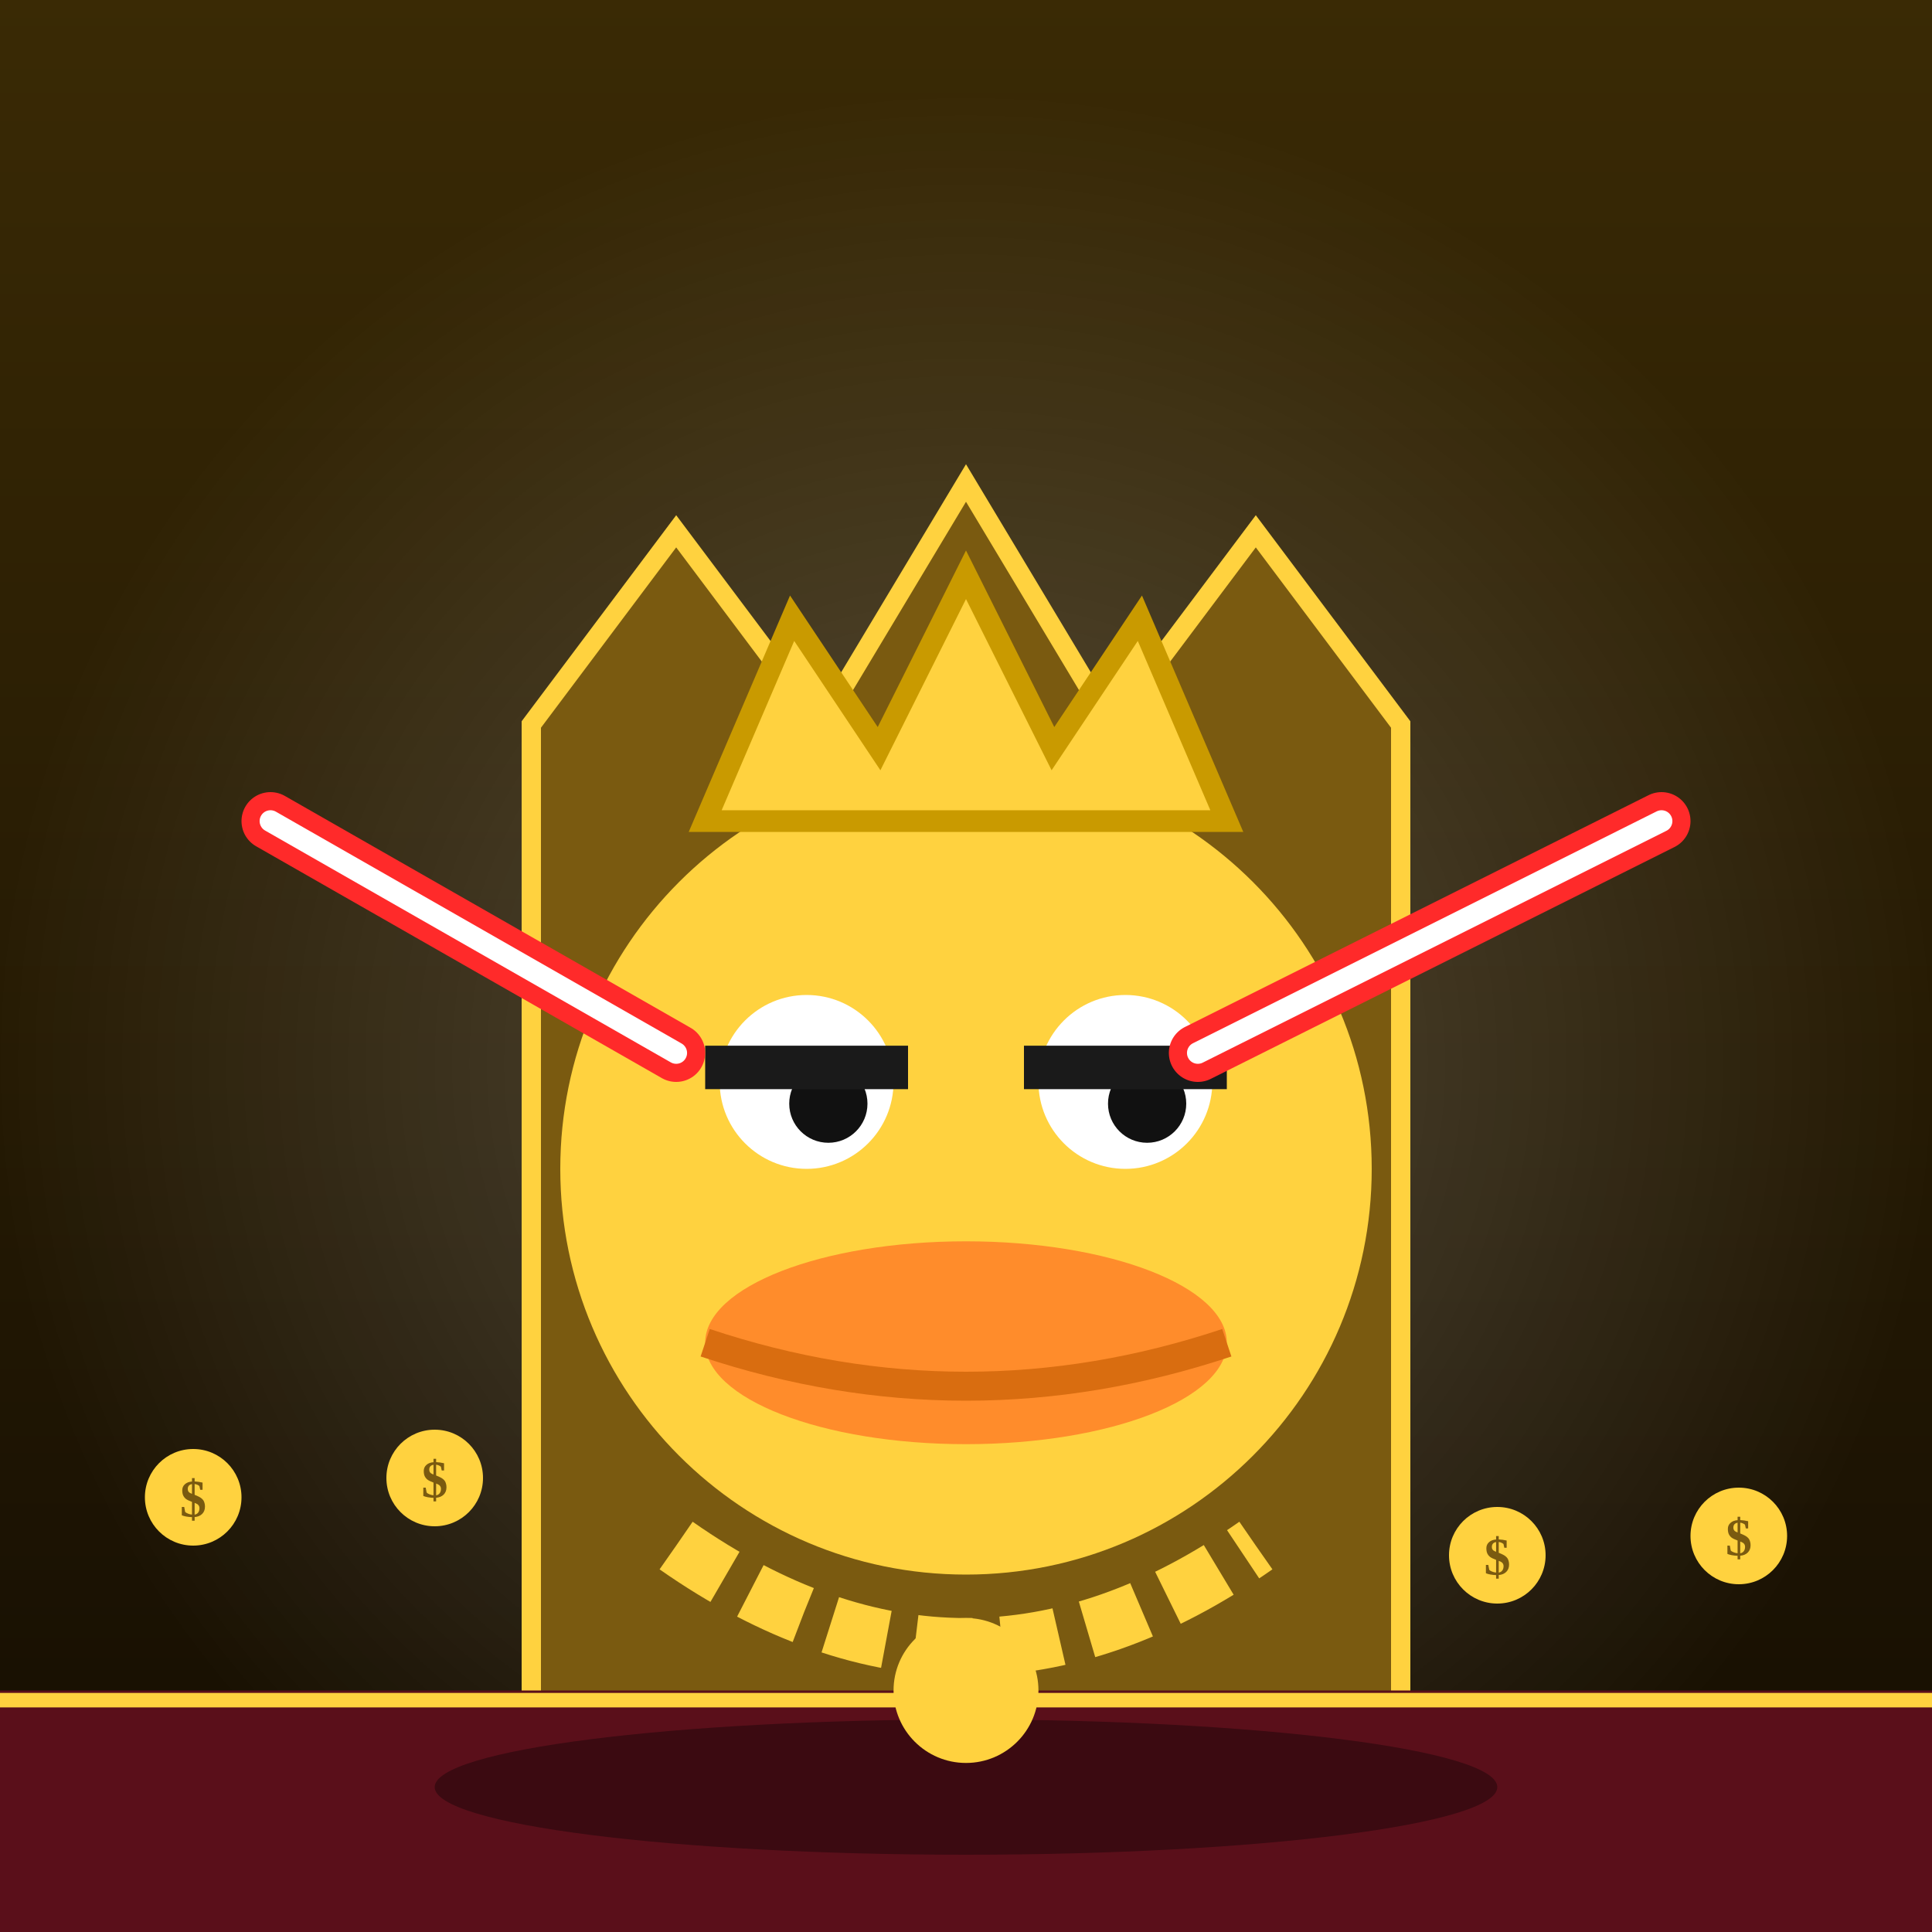
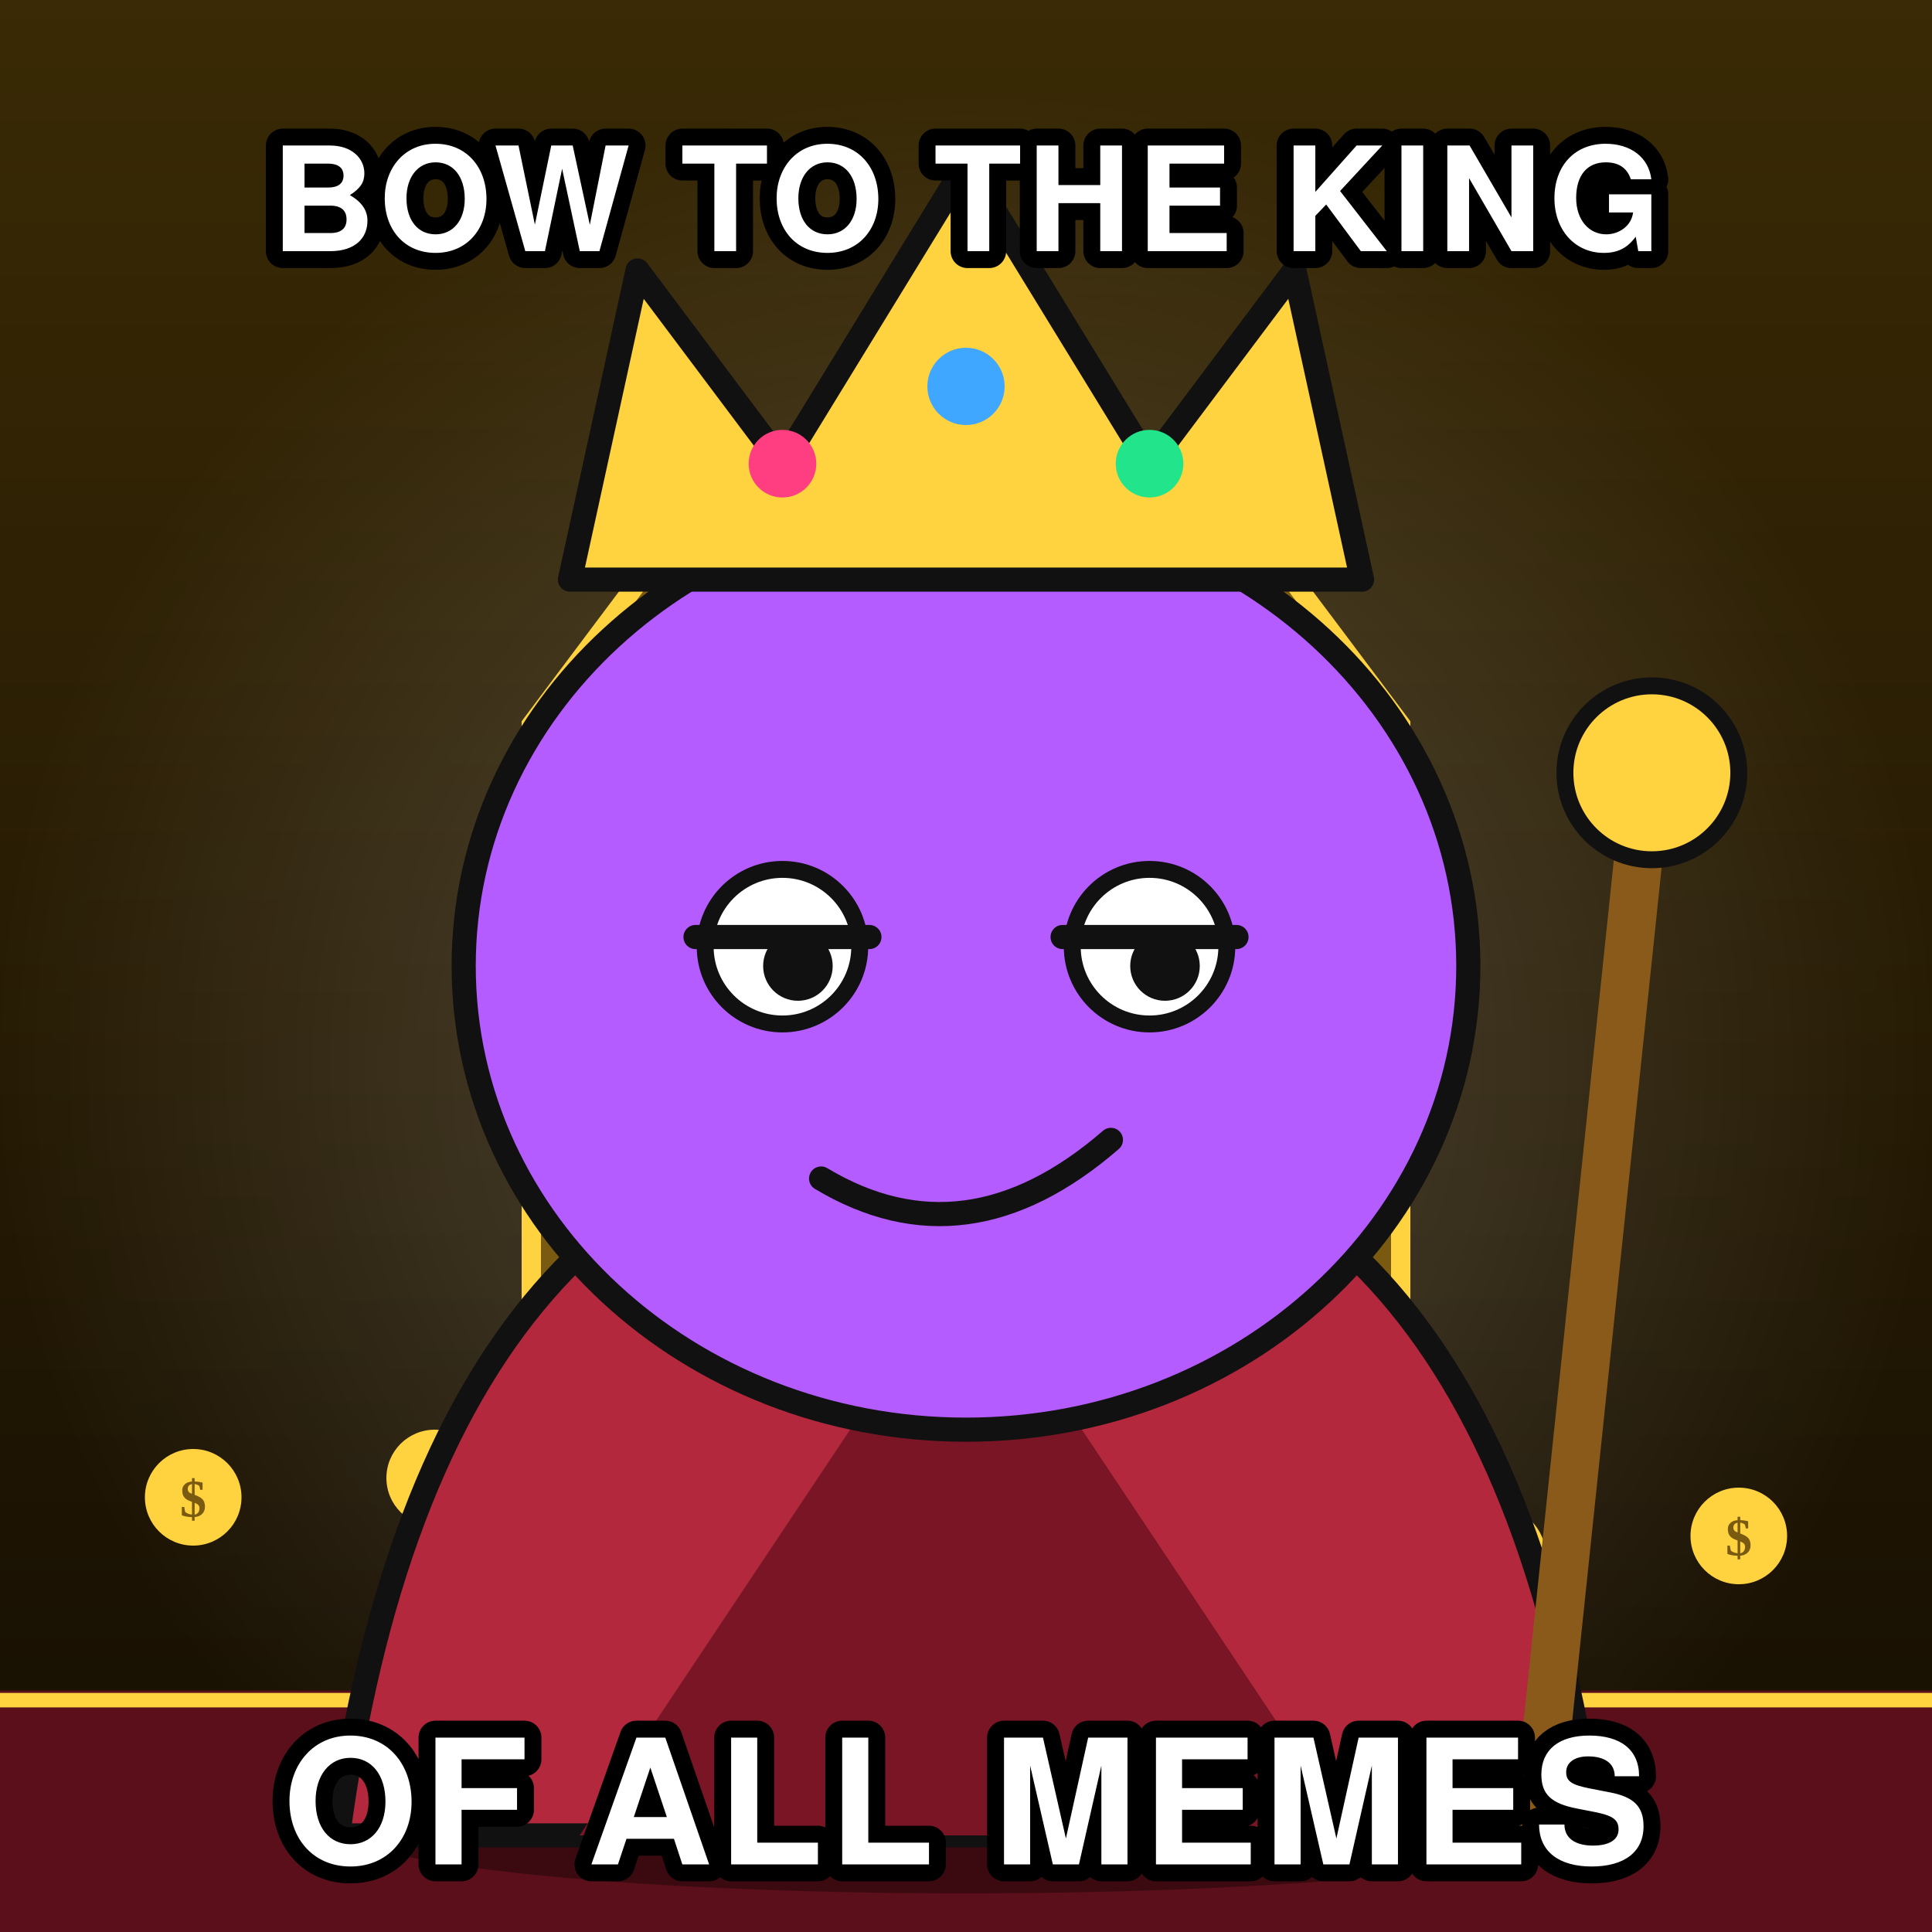
<svg xmlns="http://www.w3.org/2000/svg" viewBox="0 0 400 400">
  <defs>
    <linearGradient id="sky" x1="0" y1="0" x2="0" y2="1">
      <stop offset="0" stop-color="#3a2a05" />
      <stop offset="1" stop-color="#140d02" />
    </linearGradient>
    <radialGradient id="glow" cx="50%" cy="55%" r="50%">
      <stop offset="0" stop-color="#fff" stop-opacity=".22" />
      <stop offset="1" stop-color="#fff" stop-opacity="0" />
    </radialGradient>
  </defs>
  <rect width="400" height="400" fill="url(#sky)" />
  <rect x="0" y="0" width="400" height="400" fill="url(#glow)" />
  <path d="M110 360V150l30-40 30 40 30-50 30 50 30-40 30 40v210z" fill="#7a5a10" stroke="#ffd23f" stroke-width="4" />
  <rect x="0" y="350" width="400" height="50" fill="#5a0f1a" />
  <path d="M0 352h400" stroke="#ffd23f" stroke-width="3" />
  <g fill="#ffd23f">
    <circle cx="40" cy="310" r="10" />
    <text x="40" y="314" text-anchor="middle" font-size="11" font-weight="700" fill="#7a5a10">$</text>
    <circle cx="90" cy="306" r="10" />
    <text x="90" y="310" text-anchor="middle" font-size="11" font-weight="700" fill="#7a5a10">$</text>
    <circle cx="310" cy="322" r="10" />
    <text x="310" y="326" text-anchor="middle" font-size="11" font-weight="700" fill="#7a5a10">$</text>
    <circle cx="360" cy="318" r="10" />
    <text x="360" y="322" text-anchor="middle" font-size="11" font-weight="700" fill="#7a5a10">$</text>
  </g>
-   <ellipse cx="200" cy="370" rx="110" ry="14" fill="#000" opacity=".35" />
-   <g transform="translate(50 80) scale(3)">
-     <ellipse cx="50" cy="54" rx="28" ry="28" fill="#ffd23f" />
-     <ellipse cx="50" cy="66" rx="18" ry="7" fill="#ff8c2b" />
-     <path d="M32 66q18 6 36 0" stroke="#d96d10" stroke-width="2" fill="none" />
-     <circle cx="39" cy="48" r="6" fill="#fff" />
-     <circle cx="61" cy="48" r="6" fill="#fff" />
-     <circle cx="40.5" cy="49.5" r="2.7" fill="#111" />
-     <circle cx="62.5" cy="49.5" r="2.7" fill="#111" />
-     <path d="M32 47h14M54 47h14" stroke="#1a1a1a" stroke-width="3" />
-     <path d="M32 30l6-14 6 9 6-12 6 12 6-9 6 14z" fill="#ffd23f" stroke="#c99a00" stroke-width="1.5" />
-     <path d="M30 80q20 14 40 0" fill="none" stroke="#ffd23f" stroke-width="4" stroke-dasharray="4 2" />
-     <circle cx="50" cy="90" r="5" fill="#ffd23f" />
-     <path d="M30 46L2 30M66 46L98 30" stroke="#ff2a2a" stroke-width="4" stroke-linecap="round" />
-     <path d="M30 46L2 30M66 46L98 30" stroke="#fff" stroke-width="1.5" stroke-linecap="round" />
+   <ellipse cx="200" cy="378" rx="130" ry="14" fill="#000" opacity=".35" />
+   <g>
+     <path d="M70 380 q20 -150 130 -150 q110 0 130 150z" fill="#b3283c" stroke="#111" stroke-width="5" stroke-linejoin="round" stroke-linecap="round" />
+     <path d="M120 380 l80 -120 80 120" fill="#7a1525" />
+     <ellipse cx="200" cy="200" rx="104" ry="96" fill="#b45cff" stroke="#111" stroke-width="5" stroke-linejoin="round" stroke-linecap="round" />
+     <ellipse cx="162" cy="196" rx="16" ry="16" fill="#fff" stroke="#111" stroke-width="3.5" stroke-linejoin="round" stroke-linecap="round" />
+     <ellipse cx="238" cy="196" rx="16" ry="16" fill="#fff" stroke="#111" stroke-width="3.5" stroke-linejoin="round" stroke-linecap="round" />
+     <circle cx="165.2" cy="200" r="7.2" fill="#111" />
+     <circle cx="241.2" cy="200" r="7.2" fill="#111" />
+     <path d="M144 194 h36 M220 194 h36" stroke="#111" stroke-width="5" stroke-linejoin="round" stroke-linecap="round" />
+     <path d="M170 244 q30 18 60 -8" fill="none" stroke="#111" stroke-width="5" stroke-linejoin="round" stroke-linecap="round" />
+     <path d="M118 120 l14 -64 30 40 38 -62 38 62 30 -40 14 64z" fill="#ffd23f" stroke="#111" stroke-width="5" stroke-linejoin="round" stroke-linecap="round" />
+     <circle cx="162" cy="96" r="7" fill="#ff3d81" />
+     <circle cx="200" cy="80" r="8" fill="#3fa7ff" />
+     <circle cx="238" cy="96" r="7" fill="#22e58b" />
+     <path d="M318 380 L340 170" stroke="#8a5a1a" stroke-width="10" stroke-linecap="round" />
+     <circle cx="342" cy="160" r="18" fill="#ffd23f" stroke="#111" stroke-width="3.5" stroke-linejoin="round" stroke-linecap="round" />
  </g>
+   <text x="200" y="52" text-anchor="middle" font-size="30" font-weight="900" fill="#fff" stroke="#000" stroke-width="7" paint-order="stroke" stroke-linejoin="round" font-family="Impact, 'Anton', 'Arial Black', 'Helvetica Neue', sans-serif" letter-spacing="1">BOW TO THE KING</text>
+   <text x="200" y="386" text-anchor="middle" font-size="36" font-weight="900" fill="#fff" stroke="#000" stroke-width="7" paint-order="stroke" stroke-linejoin="round" font-family="Impact, 'Anton', 'Arial Black', 'Helvetica Neue', sans-serif" letter-spacing="1">OF ALL MEMES</text>
</svg>
